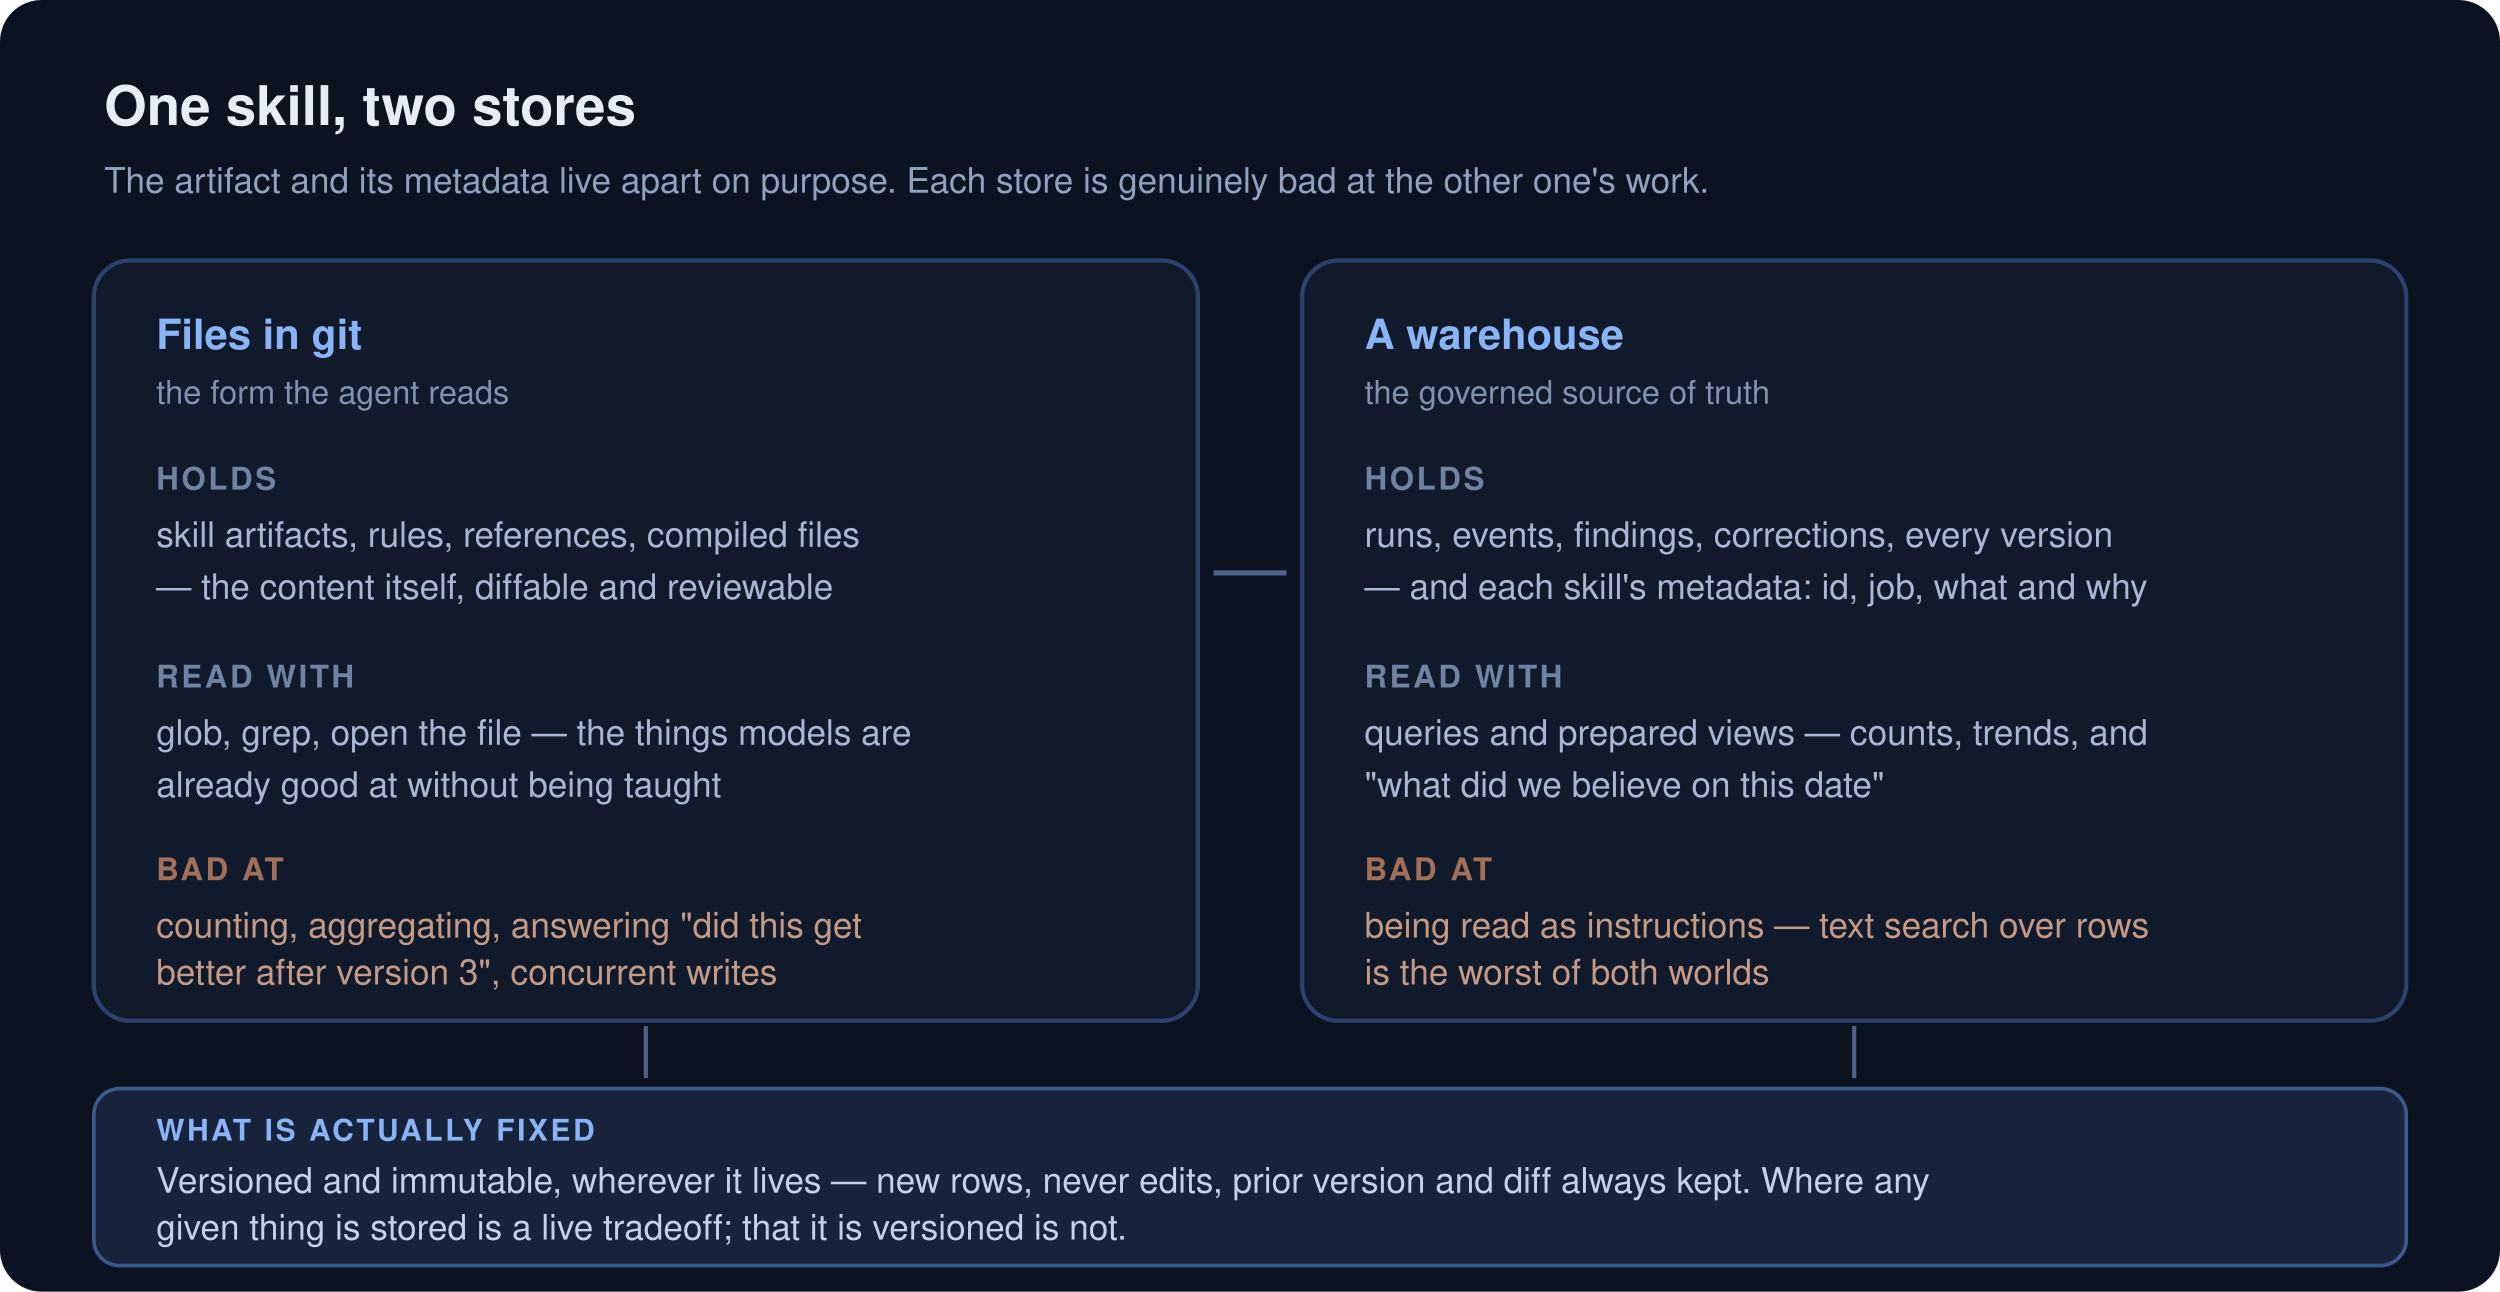
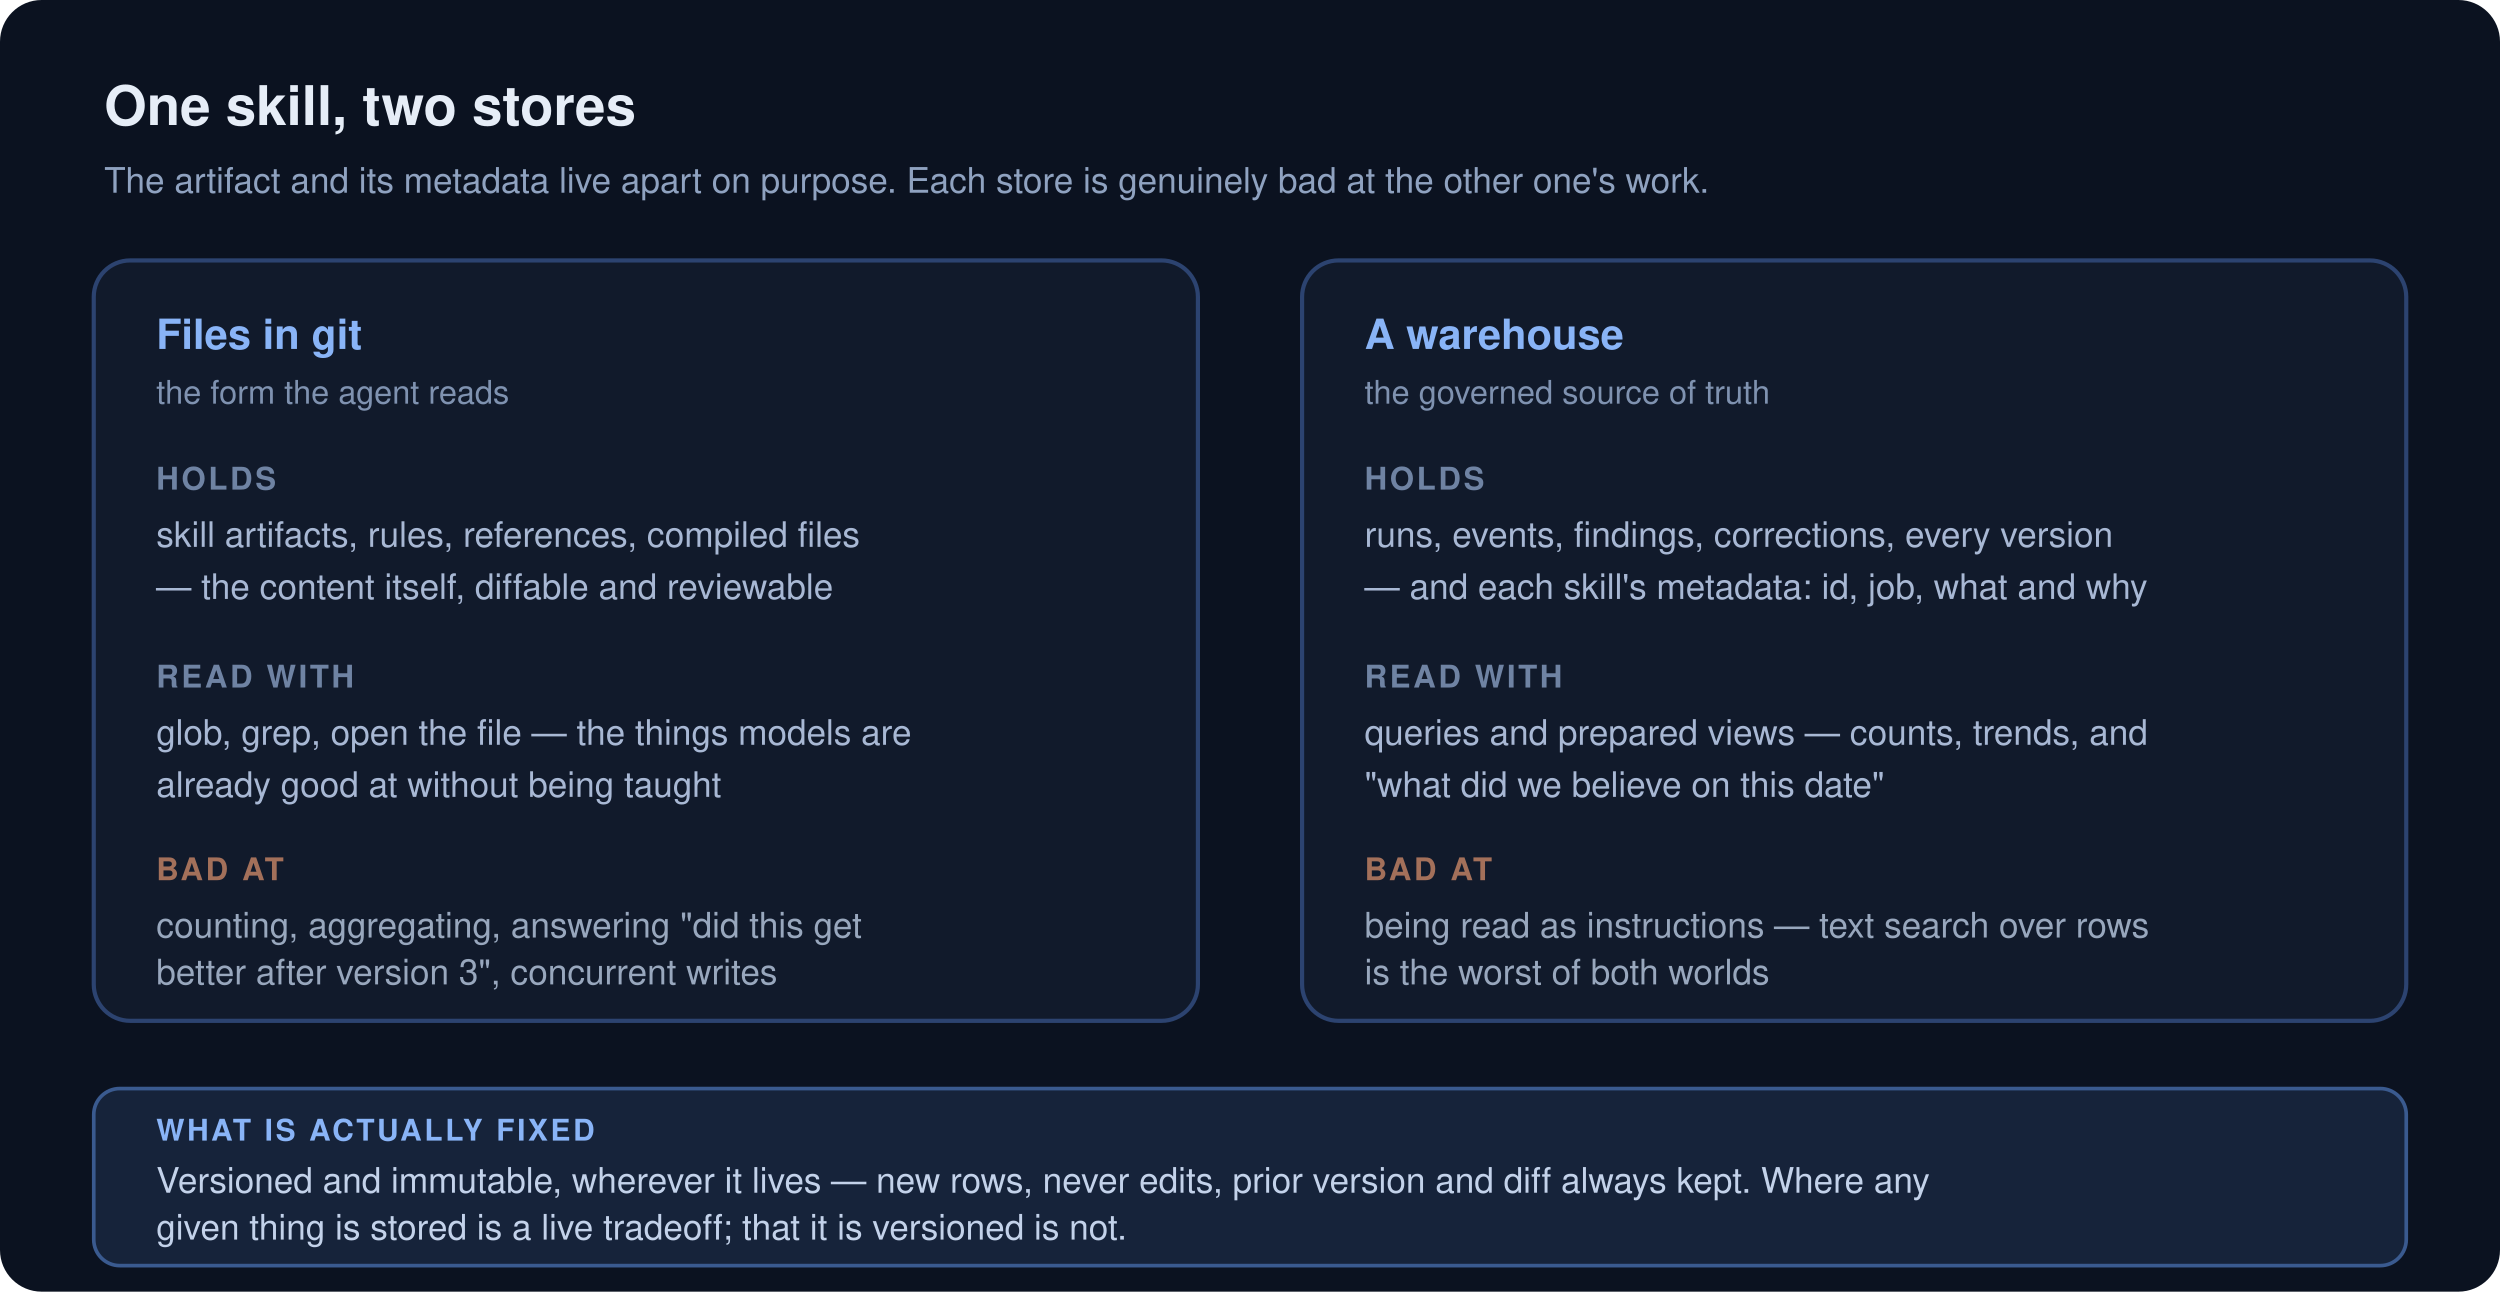
<svg xmlns="http://www.w3.org/2000/svg" viewBox="0 0 960 496" width="960" height="496" role="img" aria-labelledby="t d">
  <rect x="0" y="0" width="960" height="496" rx="16" fill="#0b1220" />
  <g font-family="ui-sans-serif, -apple-system, Segoe UI, Helvetica, Arial, sans-serif">
    <text x="40" y="48" font-size="21" font-weight="600" fill="#e6edf7">One skill, two stores</text>
    <text x="40" y="74" font-size="13.5" fill="#8fa2c0">The artifact and its metadata live apart on purpose. Each store is genuinely bad at the other one's work.</text>
    <rect x="36" y="100" width="424" height="292" rx="14" fill="#111a2b" stroke="#2c4370" stroke-width="1.6" />
    <text x="60" y="134" font-size="16" font-weight="600" fill="#89b4f7">Files in git</text>
    <text x="60" y="155" font-size="12.5" fill="#7f92b0">the form the agent reads</text>
    <text x="60" y="188" font-size="12" font-weight="600" fill="#6f83a3" letter-spacing="1">HOLDS</text>
    <text x="60" y="210" font-size="13.5" fill="#a8b8d4">skill artifacts, rules, references, compiled files</text>
    <text x="60" y="230" font-size="13.5" fill="#a8b8d4">— the content itself, diffable and reviewable</text>
    <text x="60" y="264" font-size="12" font-weight="600" fill="#6f83a3" letter-spacing="1">READ WITH</text>
    <text x="60" y="286" font-size="13.5" fill="#a8b8d4">glob, grep, open the file — the things models are</text>
    <text x="60" y="306" font-size="13.5" fill="#a8b8d4">already good at without being taught</text>
    <text x="60" y="338" font-size="12" font-weight="600" fill="#a3705a" letter-spacing="1">BAD AT</text>
-     <text x="60" y="360" font-size="13.5" fill="#c49a86">counting, aggregating, answering "did this get</text>
-     <text x="60" y="378" font-size="13.5" fill="#c49a86">better after version 3", concurrent writes</text>
+     <text x="60" y="360" font-size="13.5" fill="#98a7bd">counting, aggregating, answering "did this get</text>
+     <text x="60" y="378" font-size="13.5" fill="#98a7bd">better after version 3", concurrent writes</text>
    <rect x="500" y="100" width="424" height="292" rx="14" fill="#111a2b" stroke="#2c4370" stroke-width="1.6" />
    <text x="524" y="134" font-size="16" font-weight="600" fill="#89b4f7">A warehouse</text>
    <text x="524" y="155" font-size="12.5" fill="#7f92b0">the governed source of truth</text>
    <text x="524" y="188" font-size="12" font-weight="600" fill="#6f83a3" letter-spacing="1">HOLDS</text>
    <text x="524" y="210" font-size="13.5" fill="#a8b8d4">runs, events, findings, corrections, every version</text>
    <text x="524" y="230" font-size="13.5" fill="#a8b8d4">— and each skill's metadata: id, job, what and why</text>
    <text x="524" y="264" font-size="12" font-weight="600" fill="#6f83a3" letter-spacing="1">READ WITH</text>
    <text x="524" y="286" font-size="13.5" fill="#a8b8d4">queries and prepared views — counts, trends, and</text>
    <text x="524" y="306" font-size="13.5" fill="#a8b8d4">"what did we believe on this date"</text>
    <text x="524" y="338" font-size="12" font-weight="600" fill="#a3705a" letter-spacing="1">BAD AT</text>
-     <text x="524" y="360" font-size="13.5" fill="#c49a86">being read as instructions — text search over rows</text>
-     <text x="524" y="378" font-size="13.5" fill="#c49a86">is the worst of both worlds</text>
-     <line x1="466" y1="220" x2="494" y2="220" stroke="#4d6288" stroke-width="2" />
-     <path d="M712 394 L712 414" fill="none" stroke="#4d6288" stroke-width="1.6" />
-     <path d="M248 394 L248 414" fill="none" stroke="#4d6288" stroke-width="1.6" />
+     <text x="524" y="360" font-size="13.5" fill="#98a7bd">being read as instructions — text search over rows</text>
+     <text x="524" y="378" font-size="13.5" fill="#98a7bd">is the worst of both worlds</text>
    <rect x="36" y="418" width="888" height="68" rx="10" fill="#16233a" stroke="#3a5a8f" stroke-width="1.4" />
    <text x="60" y="438" font-size="11.5" font-weight="600" fill="#89b4f7" letter-spacing="1">WHAT IS ACTUALLY FIXED</text>
    <text x="60" y="458" font-size="13.5" fill="#c3d2ea">Versioned and immutable, wherever it lives — new rows, never edits, prior version and diff always kept. Where any</text>
    <text x="60" y="476" font-size="13.5" fill="#c3d2ea">given thing is stored is a live tradeoff; that it is versioned is not.</text>
  </g>
</svg>
